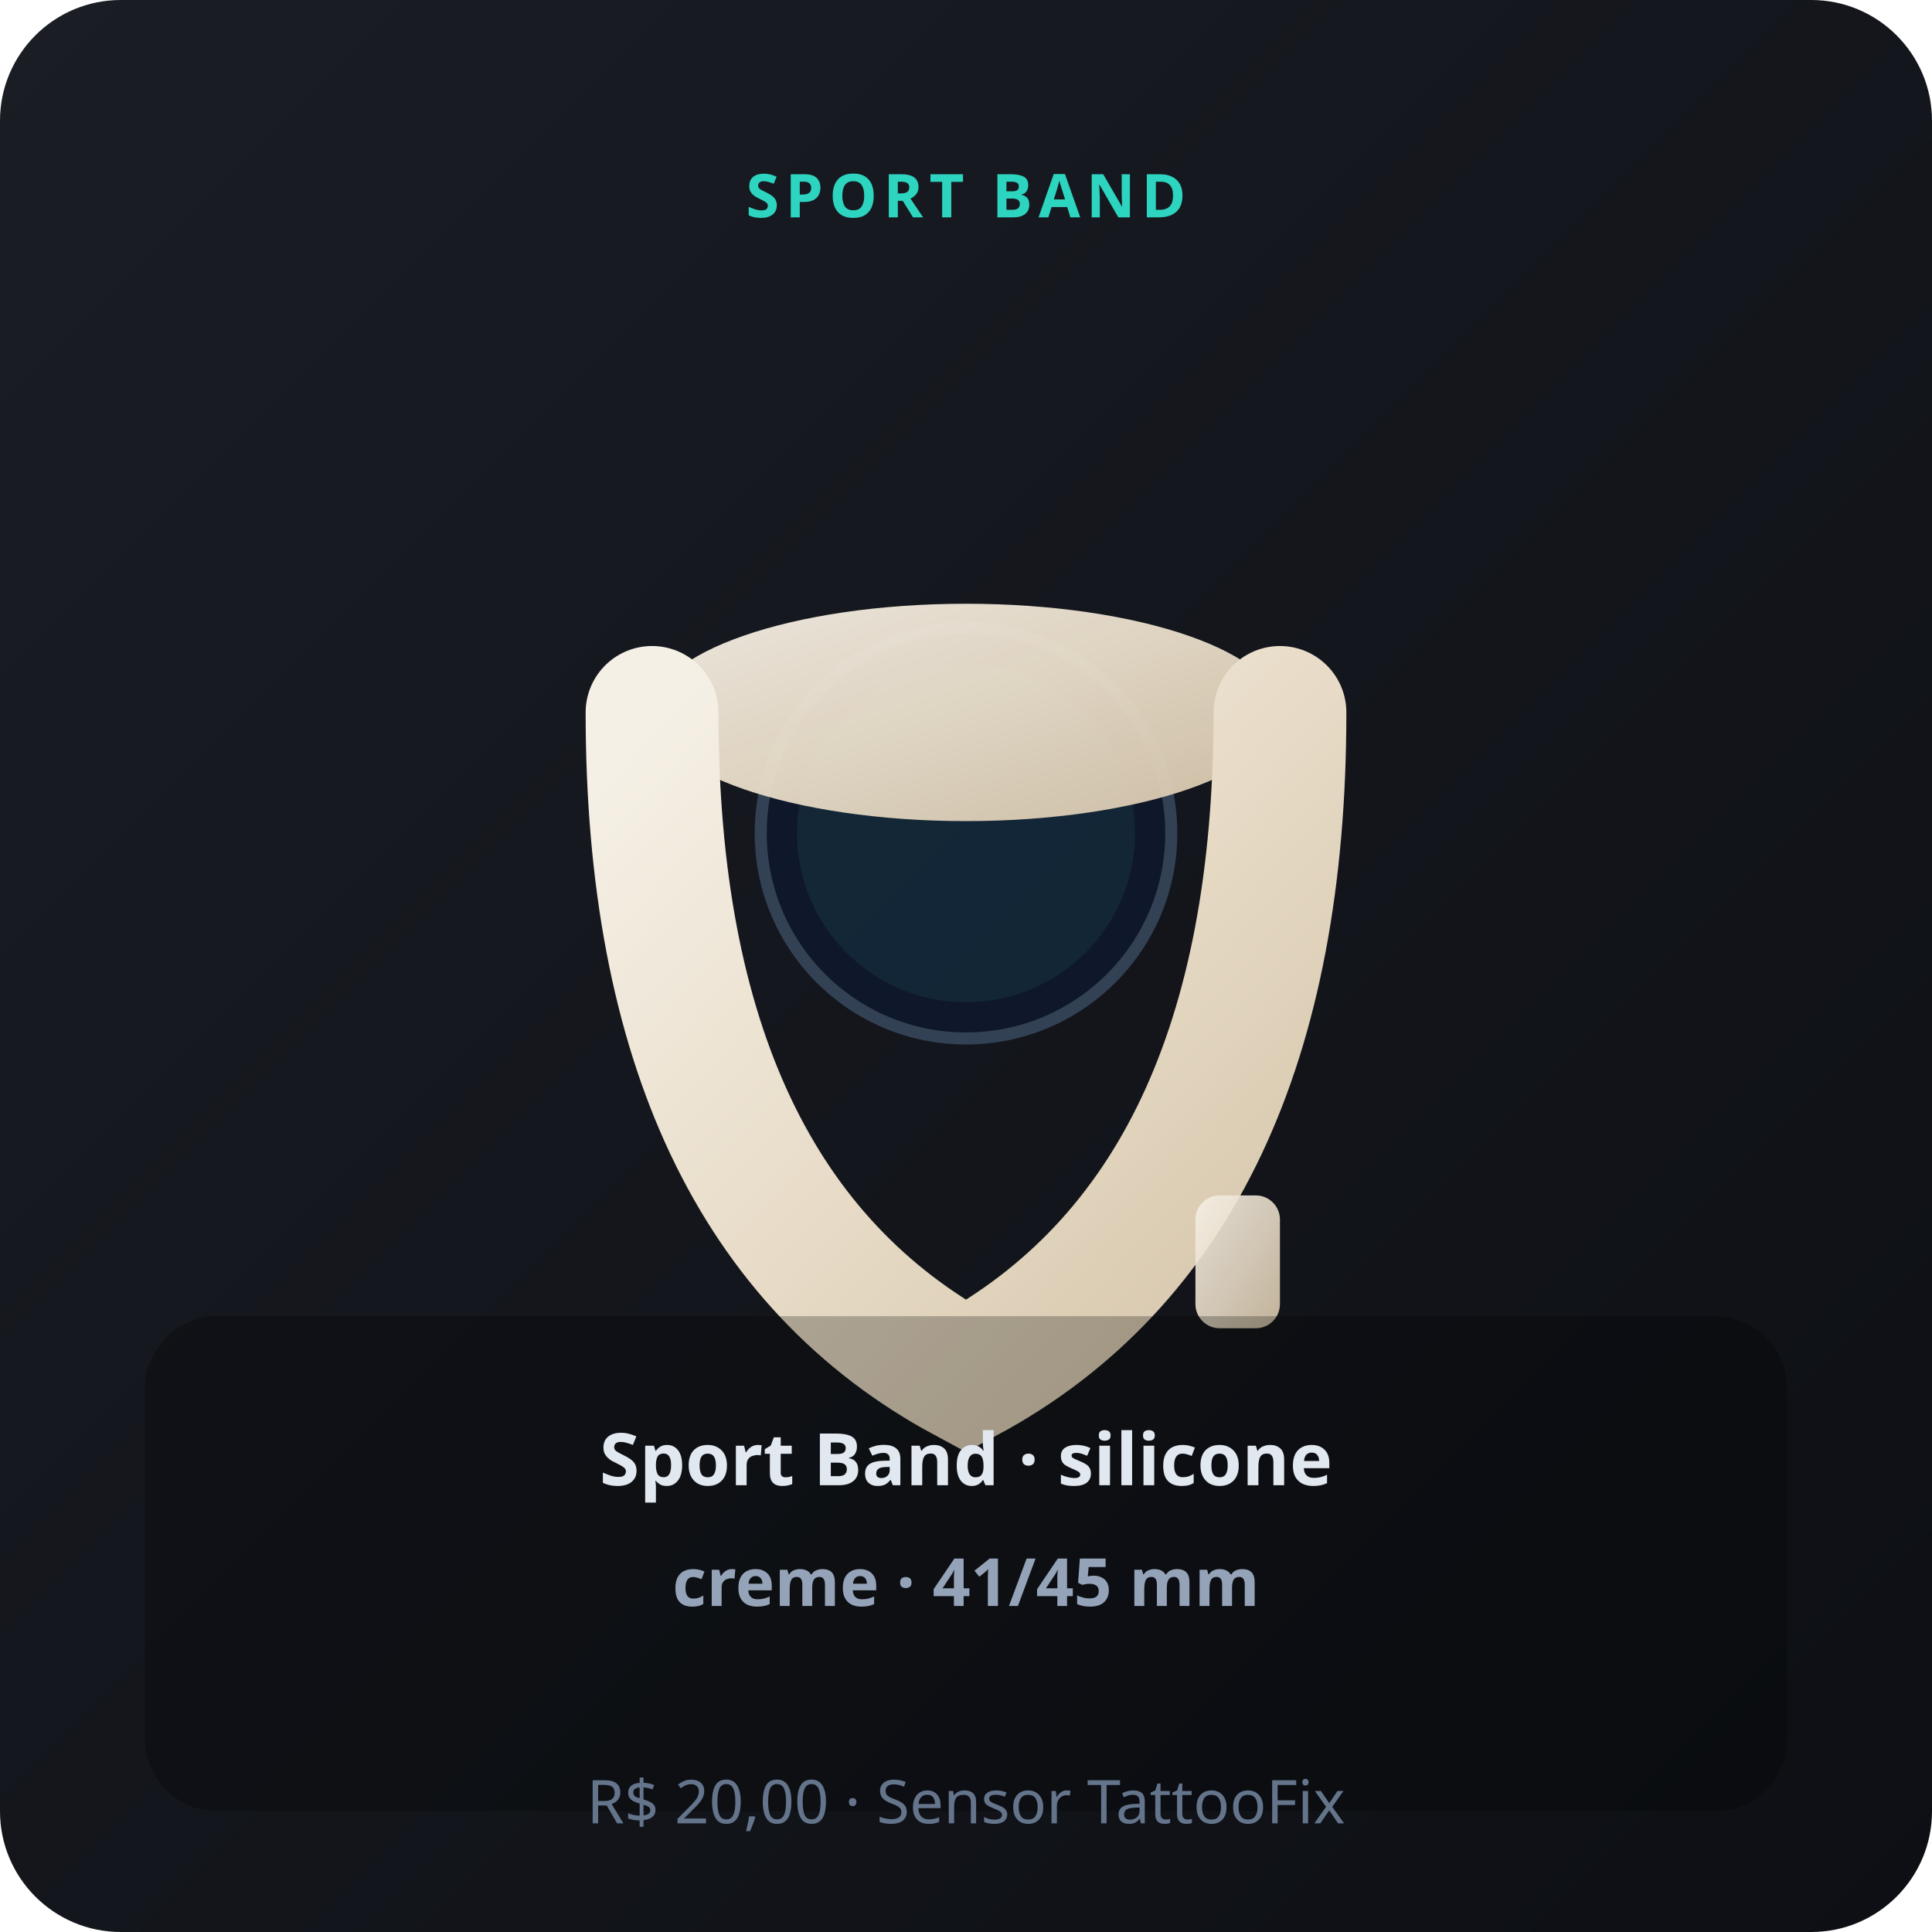
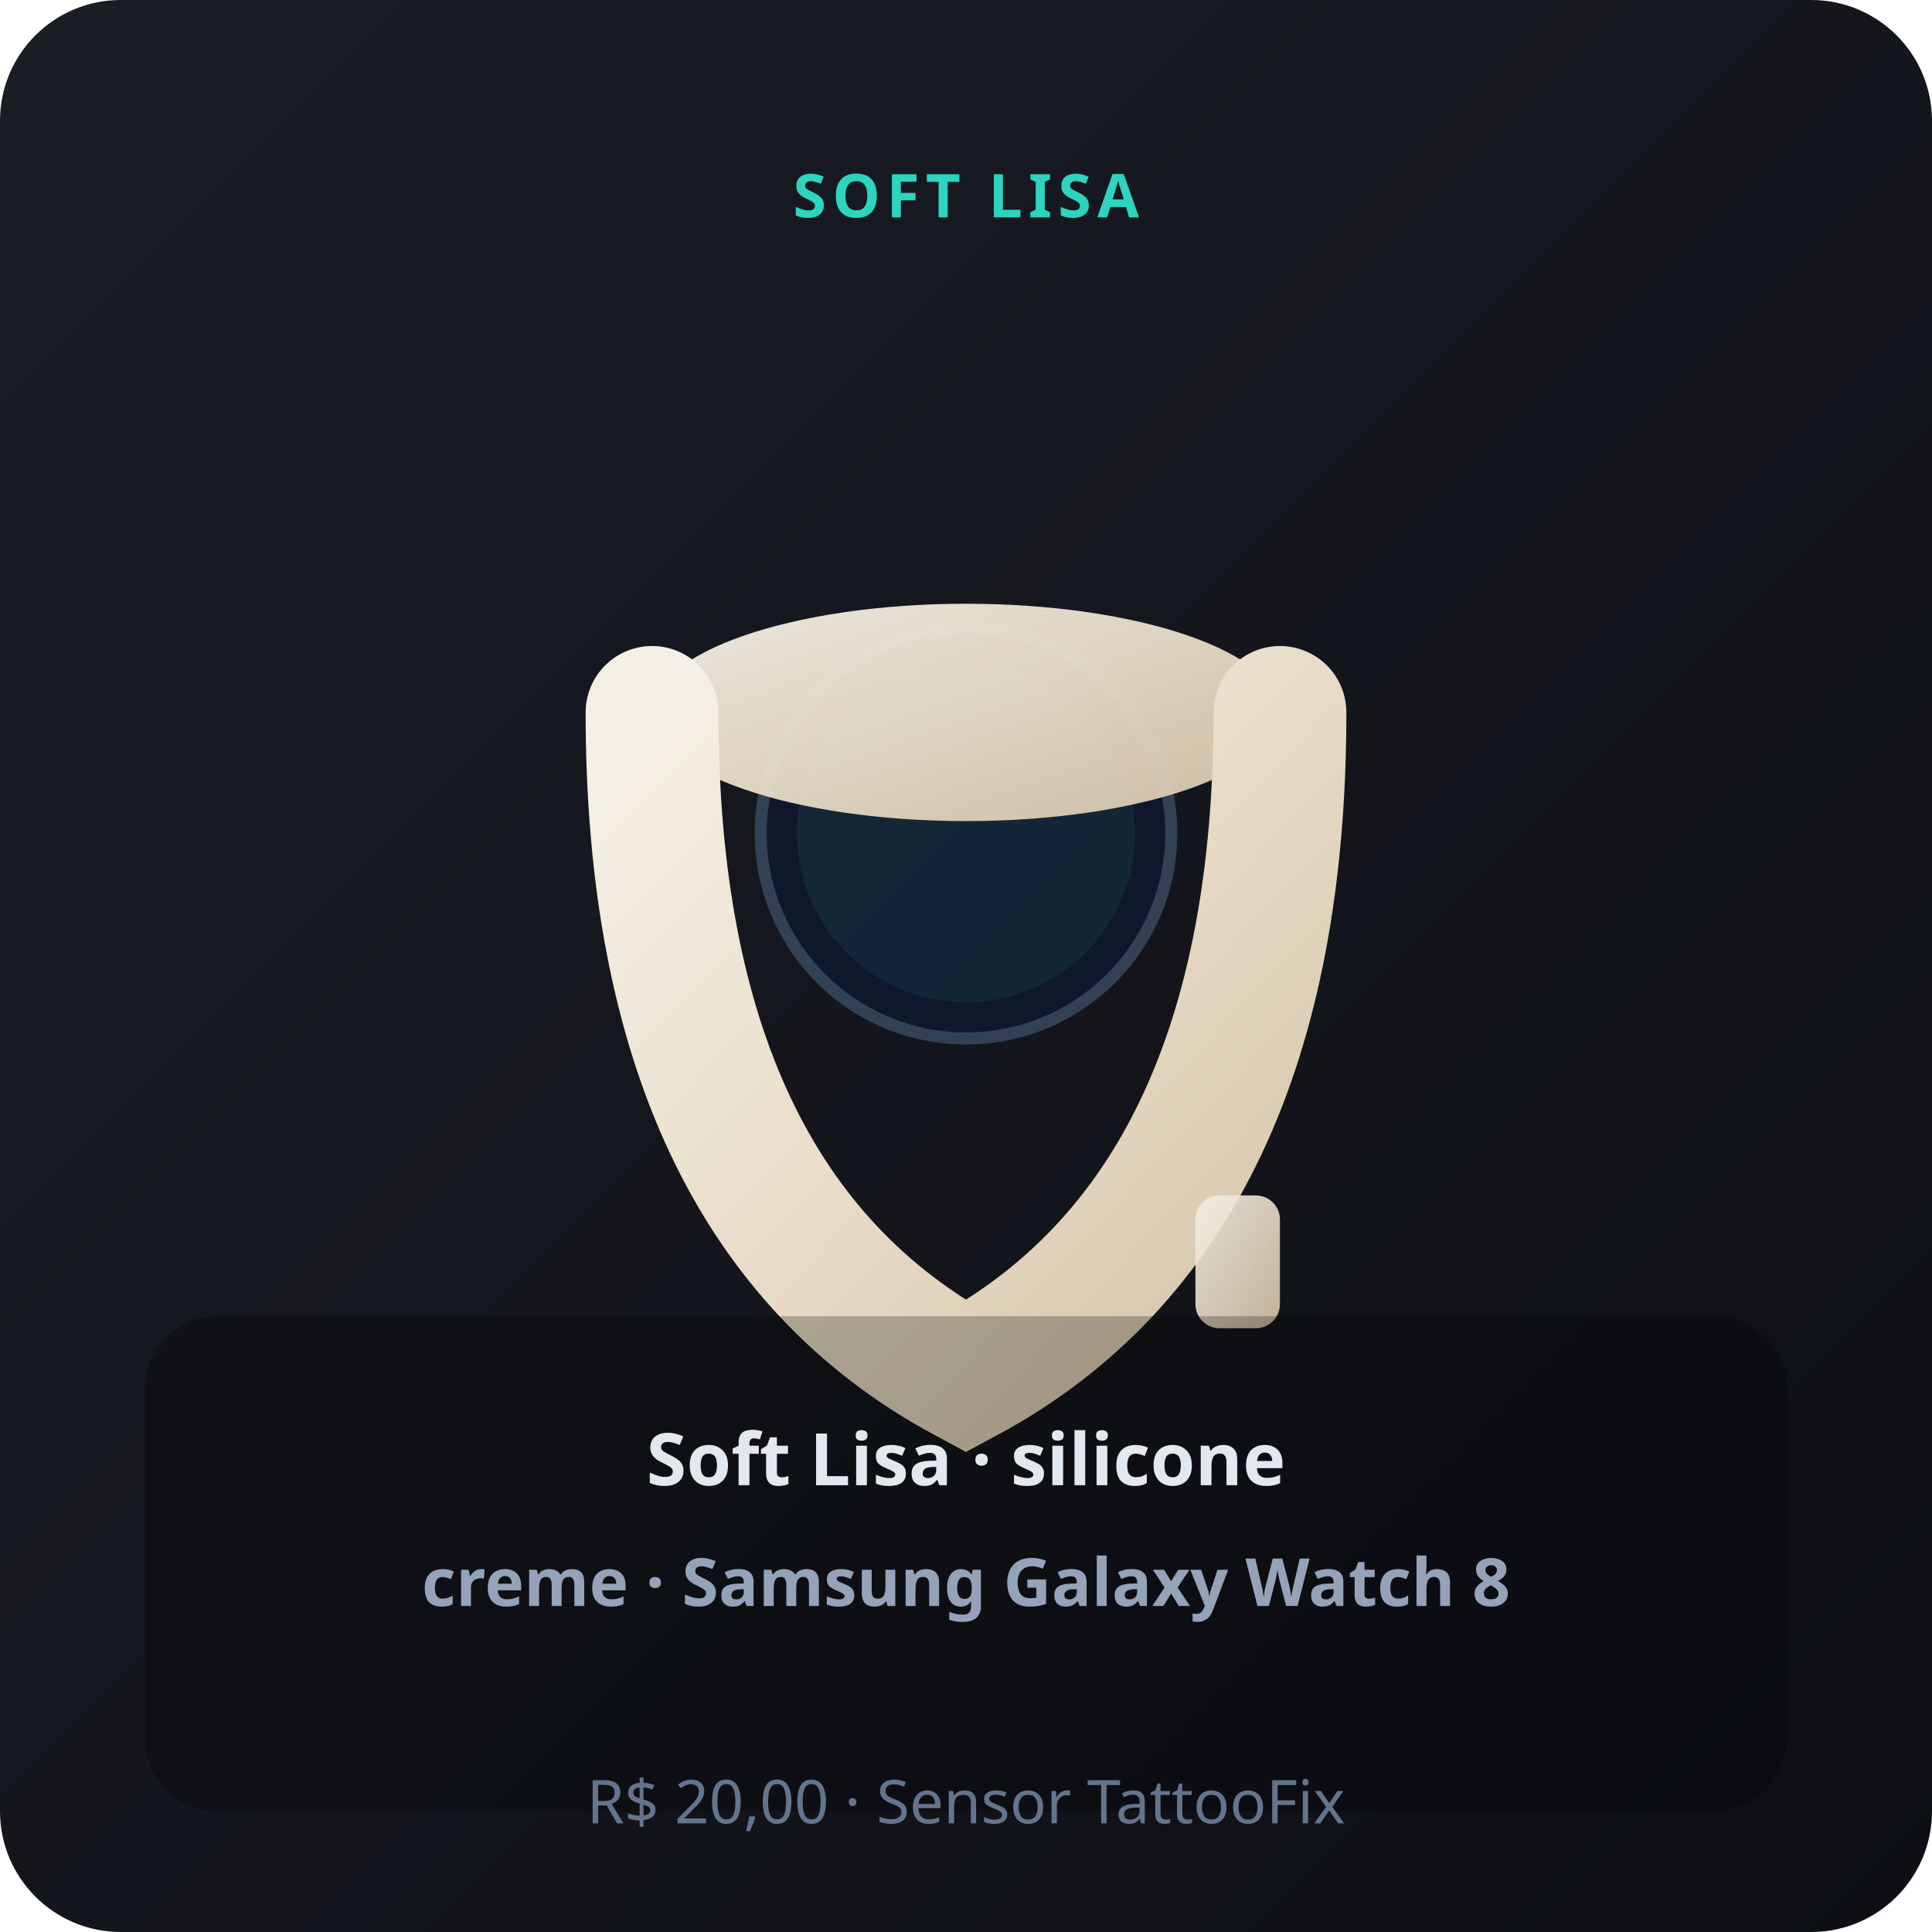
- <svg xmlns="http://www.w3.org/2000/svg" viewBox="0 0 320 320" role="img" aria-label="Pulseira de Silicone Soft Lisa Tradicional — creme (41/45mm)">
+ <svg xmlns="http://www.w3.org/2000/svg" viewBox="0 0 320 320" role="img" aria-label="Pulseira Sport Silicone — creme (Samsung Galaxy Watch 8)">
  <defs>
    <linearGradient id="bgpulseirasportcreme4145" x1="0%" y1="0%" x2="100%" y2="100%">
      <stop offset="0%" stop-color="#1a1d24" />
      <stop offset="100%" stop-color="#0d0f14" />
    </linearGradient>
    <linearGradient id="bandpulseirasportcreme4145" x1="0%" y1="0%" x2="100%" y2="100%">
      <stop offset="0%" stop-color="#f5f0e6" />
      <stop offset="50%" stop-color="#e8dcc8" />
      <stop offset="100%" stop-color="#d4c4a8" />
    </linearGradient>
    <linearGradient id="accentpulseirasportcreme4145" x1="0%" y1="0%" x2="100%" y2="100%">
      <stop offset="0%" stop-color="#5eead4" />
      <stop offset="100%" stop-color="#2dd4bf" />
    </linearGradient>
  </defs>
  <rect width="320" height="320" rx="20" fill="url(#bgpulseirasportcreme4145)" />
-   <text x="160" y="36" text-anchor="middle" fill="#2dd4bf" font-family="system-ui,sans-serif" font-size="10" font-weight="700" letter-spacing="1">SPORT BAND</text>
+   <text x="160" y="36" text-anchor="middle" fill="#2dd4bf" font-family="system-ui,sans-serif" font-size="10" font-weight="700" letter-spacing="1">SOFT LISA</text>
  <rect x="148" y="108" width="24" height="20" rx="6" fill="#1e293b" stroke="url(#accentpulseirasportcreme4145)" stroke-width="1.5" />
  <circle cx="160" cy="138" r="34" fill="#0f172a" stroke="#334155" stroke-width="2" />
  <circle cx="160" cy="138" r="28" fill="url(#accentpulseirasportcreme4145)" opacity="0.08" />
  <ellipse cx="160" cy="118" rx="52" ry="18" fill="url(#bandpulseirasportcreme4145)" opacity="0.95" />
  <path d="M108 118 Q108 200 160 228 Q212 200 212 118" fill="none" stroke="url(#bandpulseirasportcreme4145)" stroke-width="22" stroke-linecap="round" />
  <rect x="198" y="198" width="14" height="22" rx="4" fill="url(#bandpulseirasportcreme4145)" opacity="0.9" />
  <rect x="24" y="218" width="272" height="82" rx="12" fill="#000" fill-opacity="0.25" />
-   <text x="160" y="246" text-anchor="middle" fill="#e2e8f0" font-family="system-ui,sans-serif" font-size="12" font-weight="700">Sport Band · silicone</text>
-   <text x="160" y="266" text-anchor="middle" fill="#94a3b8" font-family="system-ui,sans-serif" font-size="11" font-weight="600">creme · 41/45 mm</text>
+   <text x="160" y="246" text-anchor="middle" fill="#e2e8f0" font-family="system-ui,sans-serif" font-size="12" font-weight="700">Soft Lisa · silicone</text>
+   <text x="160" y="266" text-anchor="middle" fill="#94a3b8" font-family="system-ui,sans-serif" font-size="11" font-weight="600">creme · Samsung Galaxy Watch 8</text>
  <text x="160" y="302" text-anchor="middle" fill="#64748b" font-family="system-ui,sans-serif" font-size="10">R$ 20,00 · Sensor TattooFix</text>
</svg>
